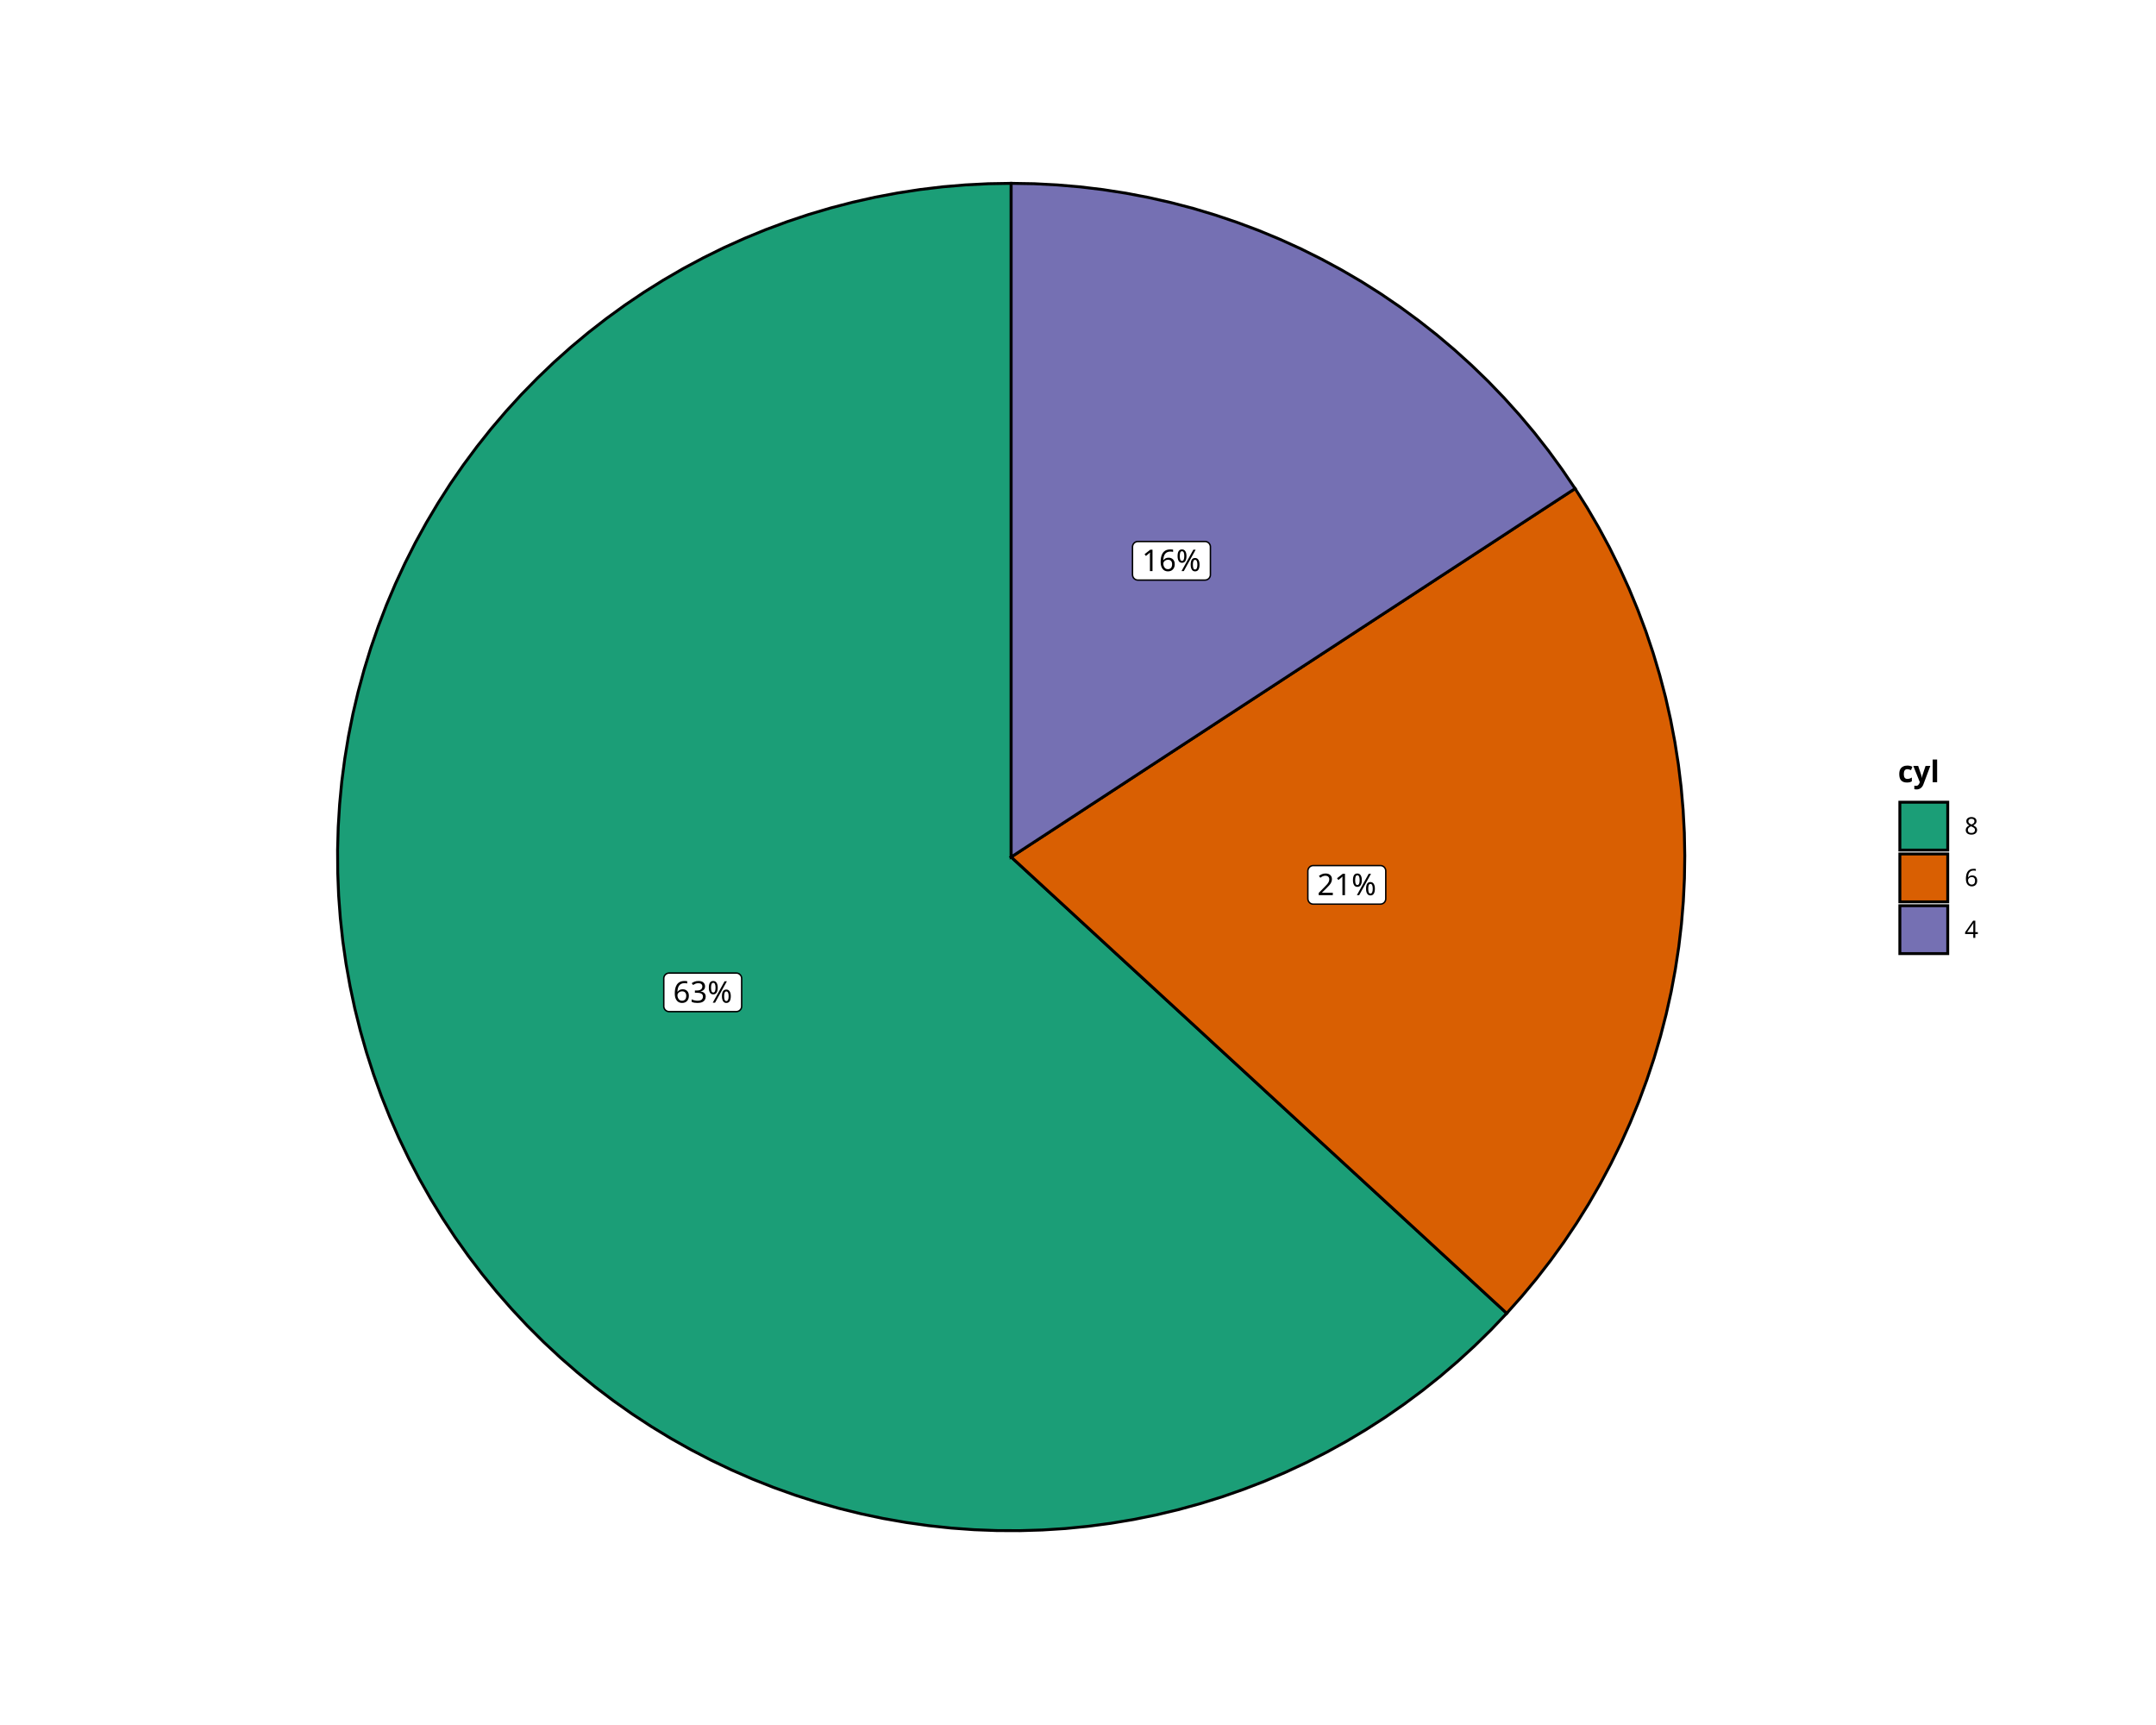
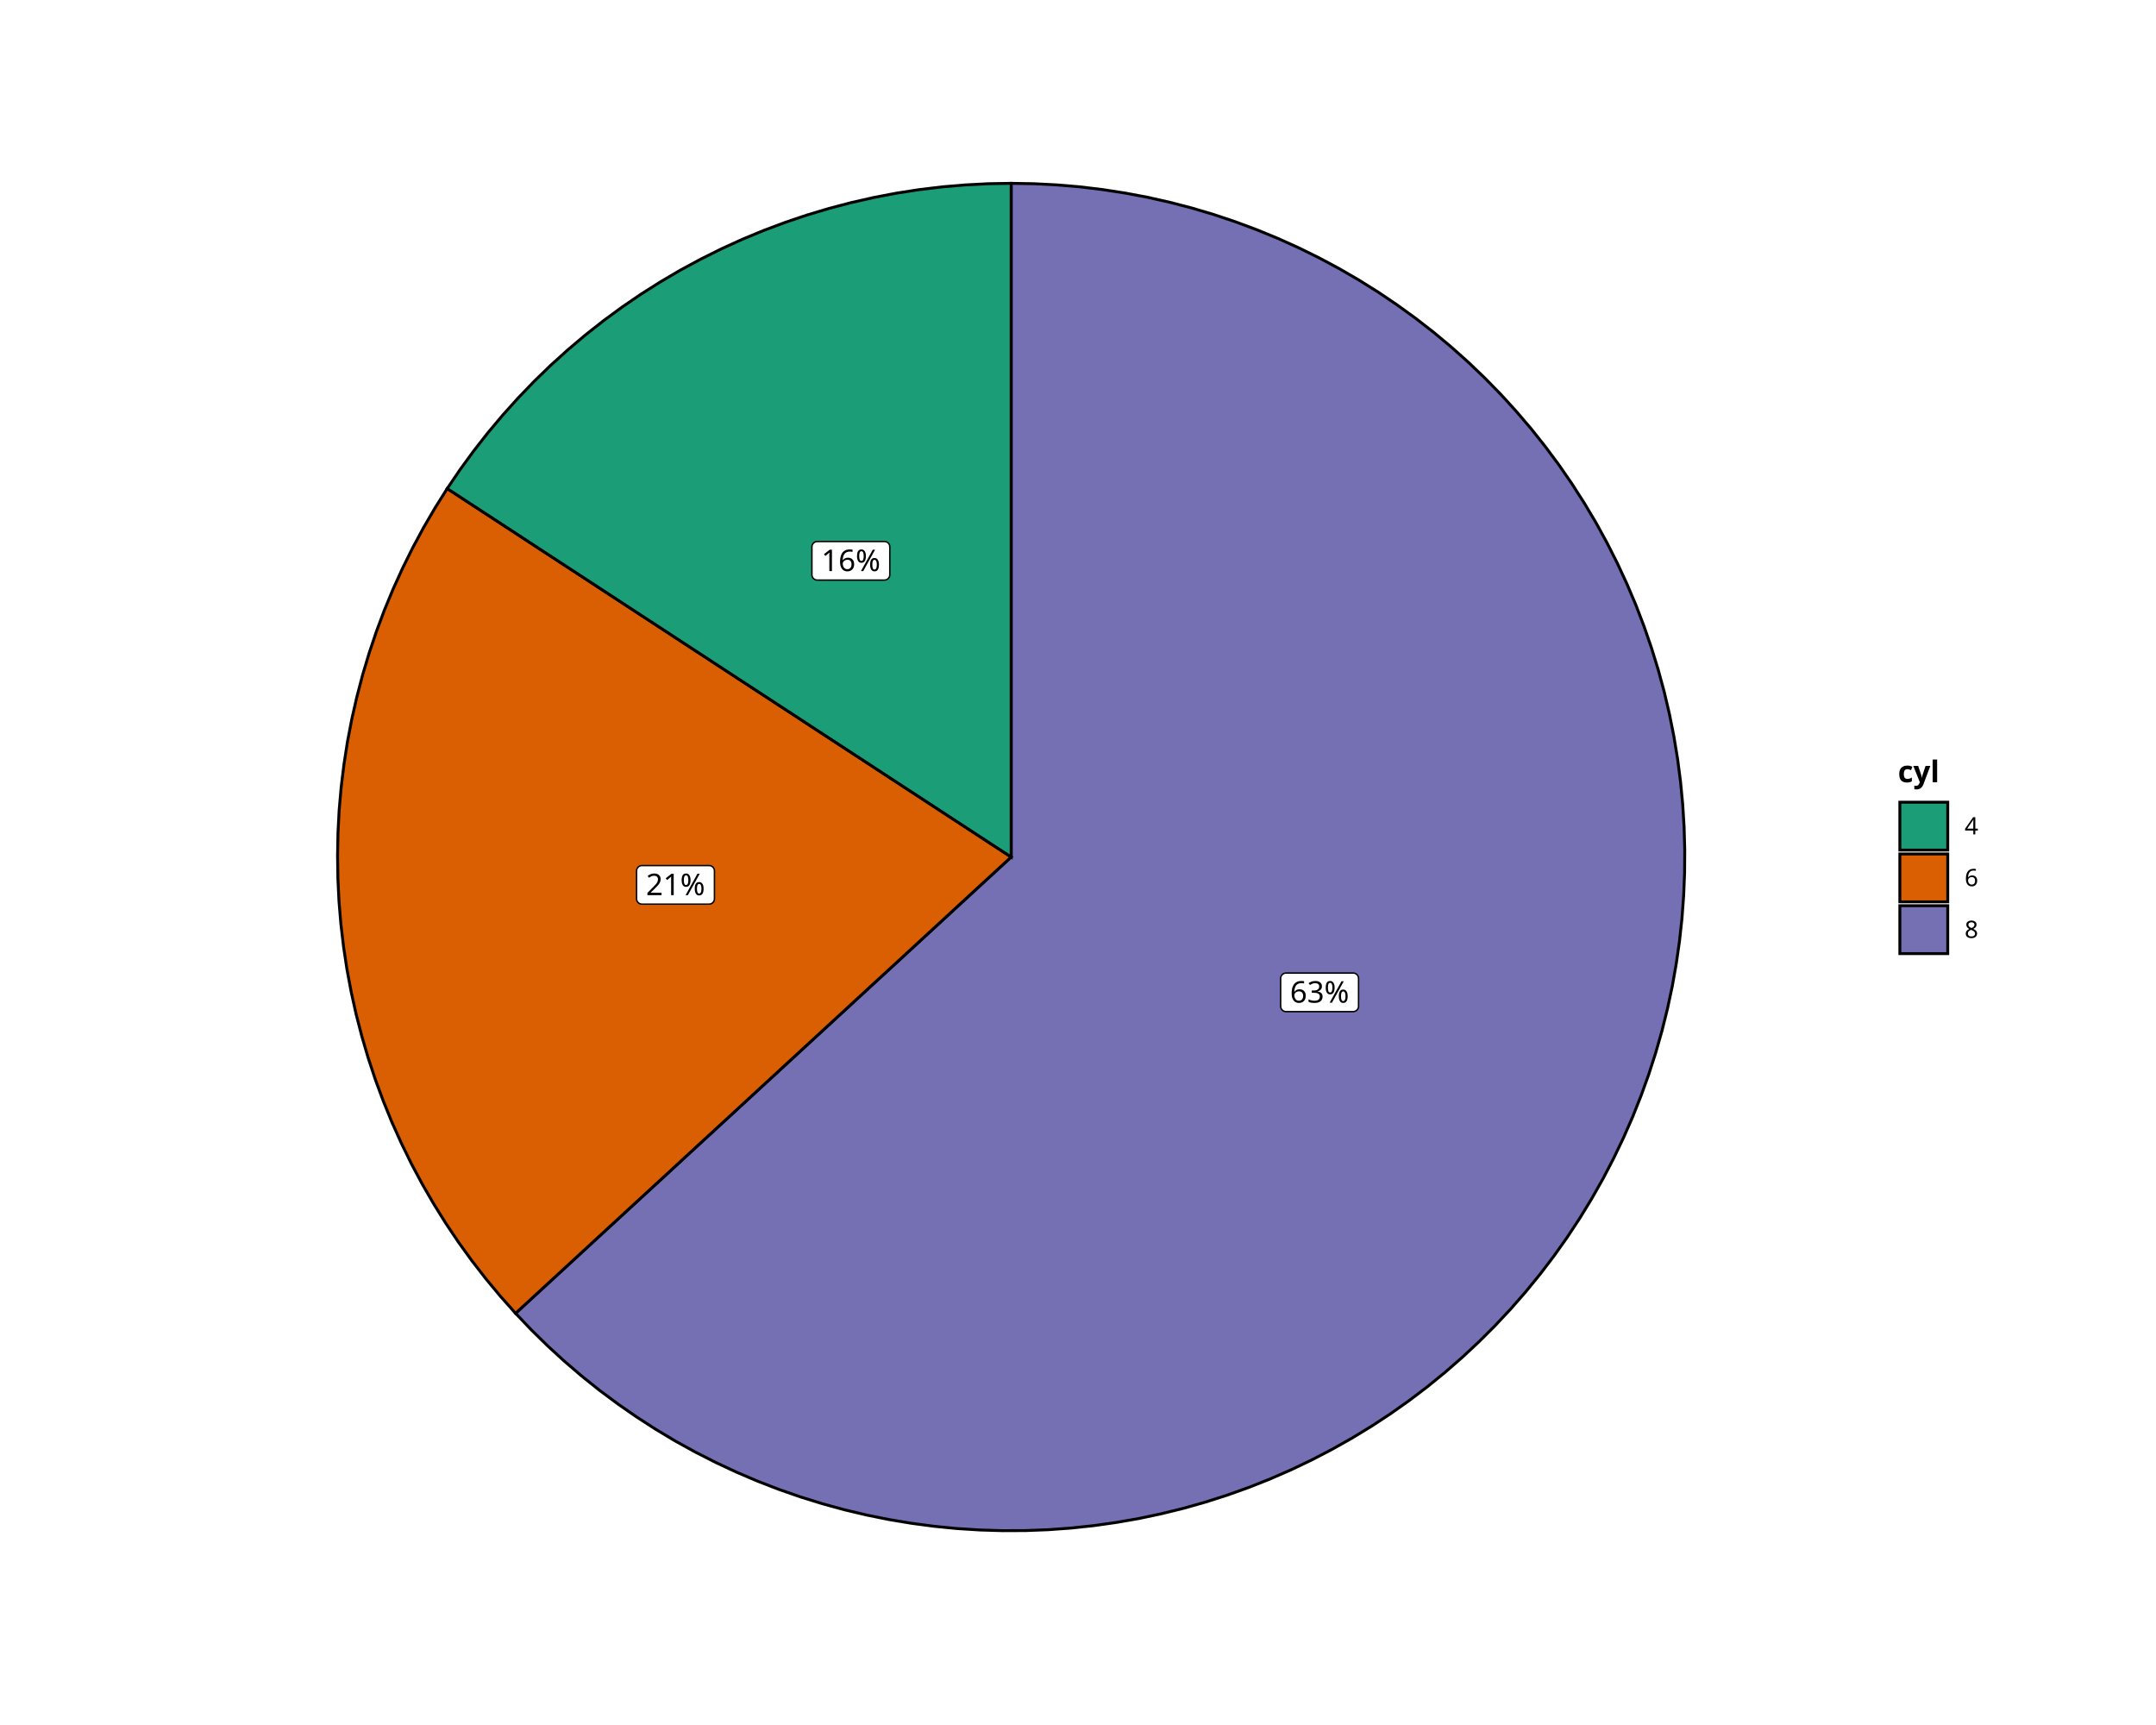
<svg xmlns="http://www.w3.org/2000/svg" class="svglite" data-engine-version="2.0" width="720.00pt" height="576.00pt" viewBox="0 0 720.00 576.00">
  <defs>
    <style type="text/css">
    .svglite line, .svglite polyline, .svglite polygon, .svglite path, .svglite rect, .svglite circle {
      fill: none;
      stroke: #000000;
      stroke-linecap: round;
      stroke-linejoin: round;
      stroke-miterlimit: 10.00;
    }
  </style>
  </defs>
  <rect width="100%" height="100%" style="stroke: none; fill: #FFFFFF;" />
  <defs>
    <clipPath id="cpMC4wMHw3MjAuMDB8MC4wMHw1NzYuMDA=">
      <rect x="0.00" y="0.00" width="720.00" height="576.00" />
    </clipPath>
  </defs>
  <g clip-path="url(#cpMC4wMHw3MjAuMDB8MC4wMHw1NzYuMDA=)">
</g>
  <defs>
    <clipPath id="cpNDkuNTF8NjcwLjQ5fDAuMDB8NTc2LjAw">
      <rect x="49.51" y="0.00" width="620.98" height="576.00" />
    </clipPath>
  </defs>
  <g clip-path="url(#cpNDkuNTF8NjcwLjQ5fDAuMDB8NTc2LjAw)">
    <rect x="49.51" y="0.00" width="620.98" height="576.00" style="stroke-width: 0.97; stroke: #FFFFFF; fill: #FFFFFF;" />
  </g>
  <g clip-path="url(#cpMC4wMHw3MjAuMDB8MC4wMHw1NzYuMDA=)">
</g>
  <defs>
    <clipPath id="cpNTYuNDl8NjE4Ljg3fDQuOTh8NTY3LjM3">
      <rect x="56.49" y="4.98" width="562.38" height="562.38" />
    </clipPath>
  </defs>
  <g clip-path="url(#cpNTYuNDl8NjE4Ljg3fDQuOTh8NTY3LjM3)">
    <rect x="56.49" y="4.98" width="562.38" height="562.38" style="stroke-width: 0.97; stroke: none; fill: #FFFFFF;" />
-     <polygon points="337.68,286.17 337.68,278.42 337.68,270.66 337.68,262.90 337.68,255.15 337.68,247.39 337.68,239.63 337.68,231.87 337.68,224.12 337.68,216.36 337.68,208.60 337.68,200.85 337.68,193.09 337.68,185.33 337.68,177.58 337.68,169.82 337.68,162.06 337.68,154.30 337.68,146.55 337.68,138.79 337.68,131.03 337.68,123.28 337.68,115.52 337.68,107.76 337.68,100.00 337.68,92.25 337.68,84.49 337.68,76.73 337.68,68.98 337.68,61.22 330.05,61.35 322.43,61.74 314.83,62.38 307.25,63.29 299.71,64.45 292.21,65.86 284.77,67.53 277.39,69.45 270.07,71.62 262.83,74.04 255.68,76.70 248.63,79.60 241.67,82.73 234.83,86.11 228.10,89.71 221.51,93.54 215.04,97.59 208.72,101.86 202.54,106.34 196.52,111.02 190.66,115.91 184.97,120.99 179.46,126.27 174.13,131.72 168.98,137.36 164.03,143.16 159.28,149.14 154.74,155.26 150.40,161.54 146.29,167.97 142.39,174.52 138.71,181.21 135.27,188.02 132.06,194.94 129.08,201.96 126.35,209.09 123.85,216.30 121.61,223.59 119.61,230.95 117.86,238.38 116.37,245.86 115.13,253.39 114.14,260.95 113.42,268.55 112.95,276.16 112.74,283.79 112.79,291.42 113.09,299.04 113.66,306.65 114.48,314.24 115.56,321.79 116.90,329.30 118.49,336.76 120.33,344.17 122.42,351.50 124.76,358.76 127.34,365.94 130.17,373.03 133.23,380.02 136.53,386.90 140.06,393.66 143.82,400.30 147.80,406.81 152.00,413.18 156.42,419.40 161.04,425.47 165.87,431.38 170.89,437.12 176.10,442.69 181.50,448.08 187.08,453.28 192.84,458.29 198.76,463.11 204.84,467.72 211.07,472.12 217.45,476.30 223.96,480.27 230.61,484.01 237.38,487.53 244.27,490.82 251.26,493.87 258.35,496.68 265.54,499.25 272.81,501.57 280.15,503.65 287.55,505.47 295.02,507.05 302.53,508.36 310.09,509.43 317.68,510.24 325.29,510.79 332.91,511.08 340.54,511.11 348.17,510.88 355.78,510.40 363.37,509.65 370.94,508.65 378.46,507.40 385.94,505.89 393.36,504.13 400.72,502.11 408.01,499.85 415.21,497.34 422.33,494.59 429.35,491.60 436.26,488.37 443.06,484.91 449.74,481.23 456.29,477.31 462.71,473.18 468.97,468.83 475.09,464.28 481.05,459.52 486.85,454.55 492.47,449.40 497.92,444.06 503.18,438.53 497.47,433.28 491.77,428.02 486.06,422.77 480.35,417.52 474.65,412.26 468.94,407.01 463.23,401.75 457.53,396.50 451.82,391.25 446.11,385.99 440.40,380.74 434.70,375.49 428.99,370.23 423.28,364.98 417.58,359.72 411.87,354.47 406.16,349.22 400.46,343.96 394.75,338.71 389.04,333.46 383.33,328.20 377.63,322.95 371.92,317.70 366.21,312.44 360.51,307.19 354.80,301.93 349.09,296.68 343.39,291.43 337.68,286.17 " style="stroke-width: 0.97; stroke-linecap: butt; stroke-linejoin: miter; fill: #1B9E77;" />
-     <polygon points="337.68,286.17 343.39,291.43 349.09,296.68 354.80,301.93 360.51,307.19 366.21,312.44 371.92,317.70 377.63,322.95 383.33,328.20 389.04,333.46 394.75,338.71 400.46,343.96 406.16,349.22 411.87,354.47 417.58,359.72 423.28,364.98 428.99,370.23 434.70,375.49 440.40,380.74 446.11,385.99 451.82,391.25 457.53,396.50 463.23,401.75 468.94,407.01 474.65,412.26 480.35,417.52 486.06,422.77 491.77,428.02 497.47,433.28 503.18,438.53 508.25,432.83 513.13,426.96 517.80,420.93 522.27,414.75 526.52,408.41 530.56,401.94 534.37,395.33 537.96,388.60 541.32,381.75 544.44,374.79 547.33,367.72 549.97,360.57 552.38,353.33 554.53,346.01 556.43,338.62 558.09,331.17 559.48,323.67 560.63,316.13 561.52,308.55 562.15,300.95 562.52,293.33 562.63,285.70 562.49,278.07 562.08,270.45 561.42,262.85 560.50,255.28 559.32,247.74 557.89,240.24 556.21,232.80 554.27,225.42 552.09,218.11 549.66,210.88 546.98,203.73 544.07,196.68 540.91,189.74 537.53,182.90 533.91,176.18 530.07,169.59 526.00,163.14 519.51,167.38 513.01,171.62 506.52,175.86 500.03,180.11 493.53,184.35 487.04,188.59 480.54,192.83 474.05,197.08 467.56,201.32 461.06,205.56 454.57,209.80 448.07,214.05 441.58,218.29 435.09,222.53 428.59,226.78 422.10,231.02 415.61,235.26 409.11,239.50 402.62,243.75 396.12,247.99 389.63,252.23 383.14,256.47 376.64,260.72 370.15,264.96 363.65,269.20 357.16,273.45 350.67,277.69 344.17,281.93 337.68,286.17 " style="stroke-width: 0.97; stroke-linecap: butt; stroke-linejoin: miter; fill: #D95F02;" />
-     <polygon points="337.68,286.17 344.17,281.93 350.67,277.69 357.16,273.45 363.65,269.20 370.15,264.96 376.64,260.72 383.14,256.47 389.63,252.23 396.12,247.99 402.62,243.75 409.11,239.50 415.61,235.26 422.10,231.02 428.59,226.78 435.09,222.53 441.58,218.29 448.07,214.05 454.57,209.80 461.06,205.56 467.56,201.32 474.05,197.08 480.54,192.83 487.04,188.59 493.53,184.35 500.03,180.11 506.52,175.86 513.01,171.62 519.51,167.38 526.00,163.14 521.68,156.77 517.15,150.55 512.41,144.49 507.46,138.60 502.31,132.88 496.97,127.33 491.44,121.98 485.74,116.82 479.86,111.85 473.81,107.09 467.61,102.54 461.25,98.20 454.75,94.08 448.11,90.19 441.34,86.53 434.46,83.10 427.45,79.91 420.35,76.96 413.14,74.26 405.85,71.80 398.48,69.59 391.03,67.64 383.53,65.94 375.97,64.50 368.36,63.32 360.72,62.40 353.06,61.75 345.37,61.35 337.68,61.22 337.68,68.98 337.68,76.73 337.68,84.49 337.68,92.25 337.68,100.00 337.68,107.76 337.68,115.52 337.68,123.28 337.68,131.03 337.68,138.79 337.68,146.55 337.68,154.30 337.68,162.06 337.68,169.82 337.68,177.58 337.68,185.33 337.68,193.09 337.68,200.85 337.68,208.60 337.68,216.36 337.68,224.12 337.68,231.87 337.68,239.63 337.68,247.39 337.68,255.15 337.68,262.90 337.68,270.66 337.68,278.42 337.68,286.17 " style="stroke-width: 0.97; stroke-linecap: butt; stroke-linejoin: miter; fill: #7570B3;" />
-     <polygon points="223.47,337.80 245.88,337.80 245.81,337.79 246.10,337.78 246.38,337.72 246.65,337.62 246.91,337.48 247.13,337.29 247.32,337.08 247.48,336.83 247.59,336.57 247.66,336.28 247.68,336.00 247.68,336.00 247.68,326.71 247.68,326.71 247.66,326.43 247.59,326.14 247.48,325.88 247.32,325.63 247.13,325.42 246.91,325.23 246.65,325.09 246.38,324.98 246.10,324.93 245.88,324.91 223.47,324.91 223.68,324.93 223.39,324.92 223.11,324.95 222.83,325.03 222.57,325.15 222.33,325.32 222.12,325.52 221.95,325.75 221.81,326.01 221.72,326.28 221.67,326.57 221.67,326.71 221.67,336.00 221.67,335.85 221.67,336.14 221.72,336.43 221.81,336.70 221.95,336.96 222.12,337.19 222.33,337.39 222.57,337.55 222.83,337.68 223.11,337.76 223.39,337.79 " style="stroke-width: 0.48; fill: #FFFFFF;" />
-     <text x="234.67" y="334.80" text-anchor="middle" style="font-size: 10.00px; font-family: sans;" textLength="20.02px" lengthAdjust="spacingAndGlyphs">63%</text>
-     <polygon points="438.56,301.90 460.98,301.90 460.91,301.90 461.20,301.89 461.48,301.83 461.75,301.73 462.00,301.58 462.23,301.40 462.42,301.18 462.57,300.94 462.69,300.67 462.76,300.39 462.78,300.10 462.78,300.10 462.78,290.82 462.78,290.82 462.76,290.53 462.69,290.25 462.57,289.98 462.42,289.74 462.23,289.52 462.00,289.34 461.75,289.19 461.48,289.09 461.20,289.03 460.98,289.02 438.56,289.02 438.78,289.03 438.49,289.02 438.20,289.06 437.92,289.14 437.66,289.26 437.42,289.43 437.22,289.63 437.04,289.86 436.91,290.12 436.82,290.39 436.77,290.68 436.76,290.82 436.76,300.10 436.77,299.96 436.77,300.25 436.82,300.53 436.91,300.81 437.04,301.06 437.22,301.30 437.42,301.50 437.66,301.66 437.92,301.79 438.20,301.87 438.49,301.90 " style="stroke-width: 0.48; fill: #FFFFFF;" />
-     <text x="449.77" y="298.90" text-anchor="middle" style="font-size: 10.00px; font-family: sans;" textLength="20.02px" lengthAdjust="spacingAndGlyphs">21%</text>
-     <polygon points="380.00,193.69 402.42,193.69 402.35,193.69 402.64,193.68 402.92,193.62 403.19,193.52 403.44,193.38 403.67,193.19 403.86,192.98 404.01,192.73 404.13,192.46 404.20,192.18 404.22,191.89 404.22,191.89 404.22,182.61 404.22,182.61 404.20,182.32 404.13,182.04 404.01,181.78 403.86,181.53 403.67,181.31 403.44,181.13 403.19,180.99 402.92,180.88 402.64,180.83 402.42,180.81 380.00,180.81 380.22,180.83 379.93,180.81 379.64,180.85 379.36,180.93 379.10,181.05 378.86,181.22 378.66,181.42 378.48,181.65 378.35,181.91 378.26,182.18 378.21,182.47 378.20,182.61 378.20,191.89 378.21,191.75 378.21,192.04 378.26,192.32 378.35,192.60 378.48,192.86 378.66,193.09 378.86,193.29 379.10,193.45 379.36,193.58 379.64,193.66 379.93,193.69 " style="stroke-width: 0.48; fill: #FFFFFF;" />
-     <text x="391.21" y="190.69" text-anchor="middle" style="font-size: 10.00px; font-family: sans;" textLength="20.02px" lengthAdjust="spacingAndGlyphs">16%</text>
+     <polygon points="337.68,286.17 331.97,291.43 326.26,296.68 320.56,301.93 314.85,307.19 309.14,312.44 303.44,317.70 297.73,322.95 292.02,328.20 286.31,333.46 280.61,338.71 274.90,343.96 269.19,349.22 263.49,354.47 257.78,359.72 252.07,364.98 246.37,370.23 240.66,375.49 234.95,380.74 229.24,385.99 223.54,391.25 217.83,396.50 212.12,401.75 206.42,407.01 200.71,412.26 195.00,417.52 189.30,422.77 183.59,428.02 177.88,433.28 172.17,438.53 177.44,444.06 182.88,449.40 188.51,454.55 194.30,459.52 200.26,464.28 206.38,468.83 212.65,473.18 219.06,477.31 225.61,481.23 232.29,484.91 239.09,488.37 246.01,491.60 253.03,494.59 260.14,497.34 267.35,499.85 274.63,502.11 281.99,504.13 289.42,505.89 296.89,507.40 304.42,508.65 311.98,509.65 319.58,510.40 327.19,510.88 334.82,511.11 342.45,511.08 350.07,510.79 357.68,510.24 365.27,509.43 372.82,508.36 380.34,507.05 387.80,505.47 395.21,503.65 402.55,501.57 409.82,499.25 417.00,496.68 424.09,493.87 431.09,490.82 437.97,487.53 444.74,484.01 451.39,480.27 457.91,476.30 464.29,472.12 470.52,467.72 476.60,463.11 482.52,458.29 488.27,453.28 493.85,448.08 499.25,442.69 504.47,437.12 509.49,431.38 514.32,425.47 518.94,419.40 523.35,413.18 527.55,406.81 531.53,400.30 535.29,393.66 538.82,386.90 542.12,380.02 545.19,373.03 548.01,365.94 550.60,358.76 552.94,351.50 555.03,344.17 556.87,336.76 558.46,329.30 559.79,321.79 560.87,314.24 561.70,306.65 562.26,299.04 562.57,291.42 562.62,283.79 562.41,276.16 561.94,268.55 561.21,260.95 560.23,253.39 558.99,245.86 557.50,238.38 555.75,230.95 553.75,223.59 551.50,216.30 549.01,209.09 546.28,201.96 543.30,194.94 540.09,188.02 536.64,181.21 532.97,174.52 529.07,167.97 524.95,161.54 520.62,155.26 516.07,149.14 511.32,143.16 506.37,137.36 501.23,131.72 495.90,126.27 490.39,120.99 484.70,115.91 478.84,111.02 472.82,106.34 466.64,101.86 460.32,97.59 453.85,93.54 447.25,89.71 440.53,86.11 433.68,82.73 426.73,79.60 419.67,76.70 412.52,74.04 405.29,71.62 397.97,69.45 390.59,67.53 383.14,65.86 375.64,64.45 368.10,63.29 360.53,62.38 352.93,61.74 345.31,61.35 337.68,61.22 337.68,68.98 337.68,76.73 337.68,84.49 337.68,92.25 337.68,100.00 337.68,107.76 337.68,115.52 337.68,123.28 337.68,131.03 337.68,138.79 337.68,146.55 337.68,154.30 337.68,162.06 337.68,169.82 337.68,177.58 337.68,185.33 337.68,193.09 337.68,200.85 337.68,208.60 337.68,216.36 337.68,224.12 337.68,231.87 337.68,239.63 337.68,247.39 337.68,255.15 337.68,262.90 337.68,270.66 337.68,278.42 337.68,286.17 " style="stroke-width: 0.97; stroke-linecap: butt; stroke-linejoin: miter; fill: #7570B3;" />
+     <polygon points="337.68,286.17 331.18,281.93 324.69,277.69 318.20,273.45 311.70,269.20 305.21,264.96 298.71,260.72 292.22,256.47 285.73,252.23 279.23,247.99 272.74,243.75 266.25,239.50 259.75,235.26 253.26,231.02 246.76,226.78 240.27,222.53 233.78,218.29 227.28,214.05 220.79,209.80 214.29,205.56 207.80,201.32 201.31,197.08 194.81,192.83 188.32,188.59 181.82,184.35 175.33,180.11 168.84,175.86 162.34,171.62 155.85,167.38 149.35,163.14 145.29,169.59 141.45,176.18 137.83,182.90 134.44,189.74 131.29,196.68 128.37,203.73 125.70,210.88 123.27,218.11 121.08,225.42 119.15,232.80 117.46,240.24 116.03,247.74 114.86,255.28 113.94,262.85 113.27,270.45 112.87,278.07 112.73,285.70 112.84,293.33 113.21,300.95 113.84,308.55 114.73,316.13 115.87,323.67 117.27,331.17 118.92,338.62 120.83,346.01 122.98,353.33 125.38,360.57 128.03,367.72 130.91,374.79 134.04,381.75 137.39,388.60 140.98,395.33 144.80,401.94 148.83,408.41 153.09,414.75 157.55,420.93 162.23,426.96 167.10,432.83 172.17,438.53 177.88,433.28 183.59,428.02 189.30,422.77 195.00,417.52 200.71,412.26 206.42,407.01 212.12,401.75 217.83,396.50 223.54,391.25 229.24,385.99 234.95,380.74 240.66,375.49 246.37,370.23 252.07,364.98 257.78,359.72 263.49,354.47 269.19,349.22 274.90,343.96 280.61,338.71 286.31,333.46 292.02,328.20 297.73,322.95 303.44,317.70 309.14,312.44 314.85,307.19 320.56,301.93 326.26,296.68 331.97,291.43 337.68,286.17 " style="stroke-width: 0.97; stroke-linecap: butt; stroke-linejoin: miter; fill: #D95F02;" />
+     <polygon points="337.68,286.17 337.68,278.42 337.68,270.66 337.68,262.90 337.68,255.15 337.68,247.39 337.68,239.63 337.68,231.87 337.68,224.12 337.68,216.36 337.68,208.60 337.68,200.85 337.68,193.09 337.68,185.33 337.68,177.58 337.68,169.82 337.68,162.06 337.68,154.30 337.68,146.55 337.68,138.79 337.68,131.03 337.68,123.28 337.68,115.52 337.68,107.76 337.68,100.00 337.68,92.25 337.68,84.49 337.68,76.73 337.68,68.98 337.68,61.22 329.98,61.35 322.30,61.75 314.63,62.40 306.99,63.32 299.39,64.50 291.83,65.94 284.32,67.64 276.88,69.59 269.51,71.80 262.21,74.26 255.01,76.96 247.90,79.91 240.90,83.10 234.01,86.53 227.24,90.19 220.61,94.08 214.10,98.20 207.75,102.54 201.54,107.09 195.50,111.85 189.62,116.82 183.91,121.98 178.39,127.33 173.05,132.88 167.90,138.60 162.95,144.49 158.21,150.55 153.67,156.77 149.35,163.14 155.85,167.38 162.34,171.62 168.84,175.86 175.33,180.11 181.82,184.35 188.32,188.59 194.81,192.83 201.31,197.08 207.80,201.32 214.29,205.56 220.79,209.80 227.28,214.05 233.78,218.29 240.27,222.53 246.76,226.78 253.26,231.02 259.75,235.26 266.25,239.50 272.74,243.75 279.23,247.99 285.73,252.23 292.22,256.47 298.71,260.72 305.21,264.96 311.70,269.20 318.20,273.45 324.69,277.69 331.18,281.93 337.68,286.17 " style="stroke-width: 0.97; stroke-linecap: butt; stroke-linejoin: miter; fill: #1B9E77;" />
+     <polygon points="429.47,337.80 451.89,337.80 451.82,337.79 452.11,337.78 452.39,337.72 452.66,337.62 452.91,337.48 453.14,337.29 453.33,337.08 453.48,336.83 453.60,336.57 453.67,336.28 453.69,336.00 453.69,336.00 453.69,326.71 453.69,326.71 453.67,326.43 453.60,326.14 453.48,325.88 453.33,325.63 453.14,325.42 452.91,325.23 452.66,325.09 452.39,324.98 452.11,324.93 451.89,324.91 429.47,324.91 429.69,324.93 429.40,324.92 429.11,324.95 428.84,325.03 428.57,325.15 428.34,325.32 428.13,325.52 427.95,325.75 427.82,326.01 427.73,326.28 427.68,326.57 427.67,326.71 427.67,336.00 427.68,335.85 427.68,336.14 427.73,336.43 427.82,336.70 427.95,336.96 428.13,337.19 428.34,337.39 428.57,337.55 428.84,337.68 429.11,337.76 429.40,337.79 " style="stroke-width: 0.48; fill: #FFFFFF;" />
+     <text x="440.68" y="334.80" text-anchor="middle" style="font-size: 10.00px; font-family: sans;" textLength="20.02px" lengthAdjust="spacingAndGlyphs">63%</text>
+     <polygon points="214.38,301.90 236.79,301.90 236.72,301.90 237.01,301.89 237.29,301.83 237.57,301.73 237.82,301.58 238.04,301.40 238.23,301.18 238.39,300.94 238.50,300.67 238.57,300.39 238.59,300.10 238.59,300.10 238.59,290.82 238.59,290.82 238.57,290.53 238.50,290.25 238.39,289.98 238.23,289.74 238.04,289.52 237.82,289.34 237.57,289.19 237.29,289.09 237.01,289.03 236.79,289.02 214.38,289.02 214.59,289.03 214.31,289.02 214.02,289.06 213.74,289.14 213.48,289.26 213.24,289.43 213.03,289.63 212.86,289.86 212.72,290.12 212.63,290.39 212.58,290.68 212.58,290.82 212.58,300.10 212.58,299.96 212.58,300.25 212.63,300.53 212.72,300.81 212.86,301.06 213.03,301.30 213.24,301.50 213.48,301.66 213.74,301.79 214.02,301.87 214.31,301.90 " style="stroke-width: 0.48; fill: #FFFFFF;" />
+     <text x="225.59" y="298.90" text-anchor="middle" style="font-size: 10.00px; font-family: sans;" textLength="20.02px" lengthAdjust="spacingAndGlyphs">21%</text>
+     <polygon points="272.94,193.69 295.35,193.69 295.28,193.69 295.57,193.68 295.85,193.62 296.12,193.52 296.38,193.38 296.60,193.19 296.79,192.98 296.95,192.73 297.06,192.46 297.13,192.18 297.15,191.89 297.15,191.89 297.15,182.61 297.15,182.61 297.13,182.32 297.06,182.04 296.95,181.78 296.79,181.53 296.60,181.31 296.38,181.13 296.12,180.99 295.85,180.88 295.57,180.83 295.35,180.81 272.94,180.81 273.15,180.83 272.86,180.81 272.58,180.85 272.30,180.93 272.04,181.05 271.80,181.22 271.59,181.42 271.42,181.65 271.28,181.91 271.19,182.18 271.14,182.47 271.14,182.61 271.14,191.89 271.14,191.75 271.14,192.04 271.19,192.32 271.28,192.60 271.42,192.86 271.59,193.09 271.80,193.29 272.04,193.45 272.30,193.58 272.58,193.66 272.86,193.69 " style="stroke-width: 0.48; fill: #FFFFFF;" />
+     <text x="284.15" y="190.69" text-anchor="middle" style="font-size: 10.00px; font-family: sans;" textLength="20.02px" lengthAdjust="spacingAndGlyphs">16%</text>
  </g>
  <g clip-path="url(#cpMC4wMHw3MjAuMDB8MC4wMHw1NzYuMDA=)">
    <rect x="628.83" y="248.30" width="36.67" height="75.74" style="stroke-width: 0.97; stroke: none; fill: #FFFFFF;" />
    <text x="633.81" y="261.20" style="font-size: 10.00px; font-weight: bold; font-family: sans;" textLength="12.23px" lengthAdjust="spacingAndGlyphs">cyl</text>
    <rect x="633.81" y="267.22" width="17.28" height="17.28" style="stroke-width: 0.97; stroke: none; fill: #FFFFFF;" />
    <rect x="634.46" y="267.87" width="15.99" height="15.99" style="stroke-width: 0.97; stroke-linecap: butt; stroke-linejoin: miter; fill: #1B9E77;" />
    <rect x="633.81" y="284.50" width="17.28" height="17.28" style="stroke-width: 0.97; stroke: none; fill: #FFFFFF;" />
    <rect x="634.46" y="285.15" width="15.99" height="15.99" style="stroke-width: 0.97; stroke-linecap: butt; stroke-linejoin: miter; fill: #D95F02;" />
    <rect x="633.81" y="301.78" width="17.28" height="17.28" style="stroke-width: 0.97; stroke: none; fill: #FFFFFF;" />
    <rect x="634.46" y="302.43" width="15.99" height="15.99" style="stroke-width: 0.97; stroke-linecap: butt; stroke-linejoin: miter; fill: #7570B3;" />
-     <text x="656.08" y="278.62" style="font-size: 8.00px; font-family: sans;" textLength="4.45px" lengthAdjust="spacingAndGlyphs">8</text>
+     <text x="656.08" y="278.62" style="font-size: 8.00px; font-family: sans;" textLength="4.45px" lengthAdjust="spacingAndGlyphs">4</text>
    <text x="656.08" y="295.90" style="font-size: 8.00px; font-family: sans;" textLength="4.45px" lengthAdjust="spacingAndGlyphs">6</text>
-     <text x="656.08" y="313.18" style="font-size: 8.00px; font-family: sans;" textLength="4.45px" lengthAdjust="spacingAndGlyphs">4</text>
+     <text x="656.08" y="313.18" style="font-size: 8.00px; font-family: sans;" textLength="4.45px" lengthAdjust="spacingAndGlyphs">8</text>
  </g>
</svg>
